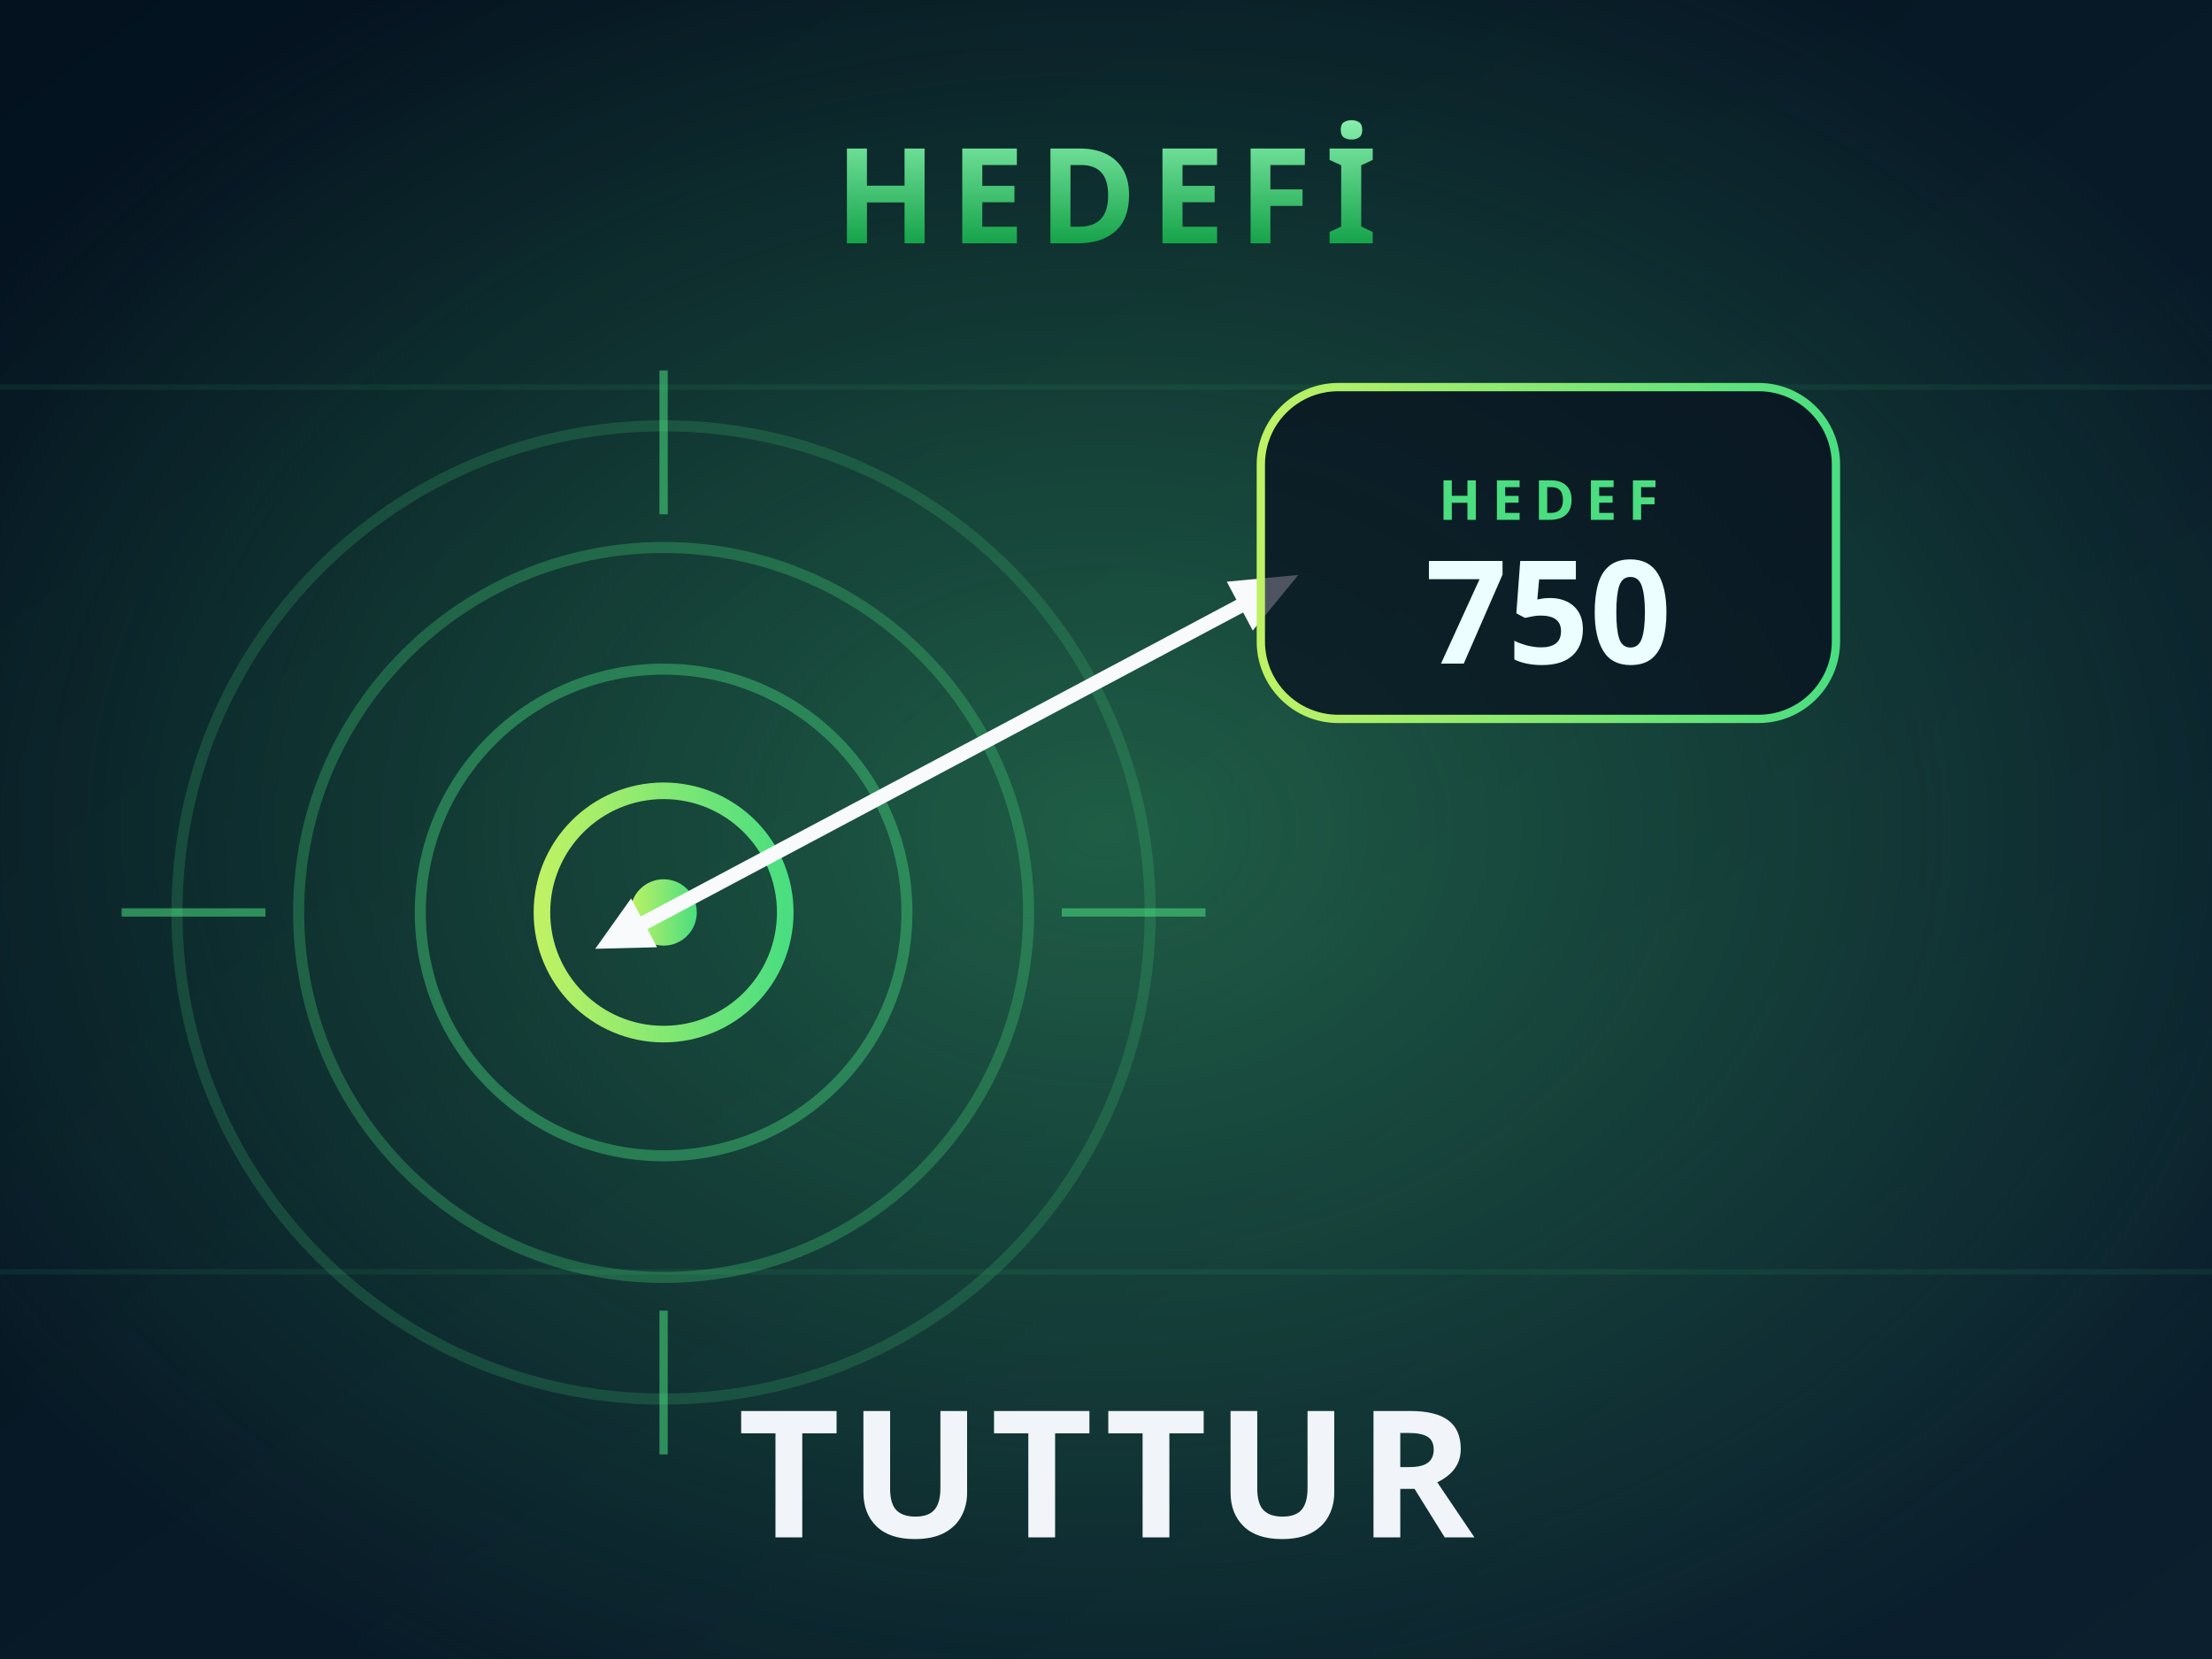
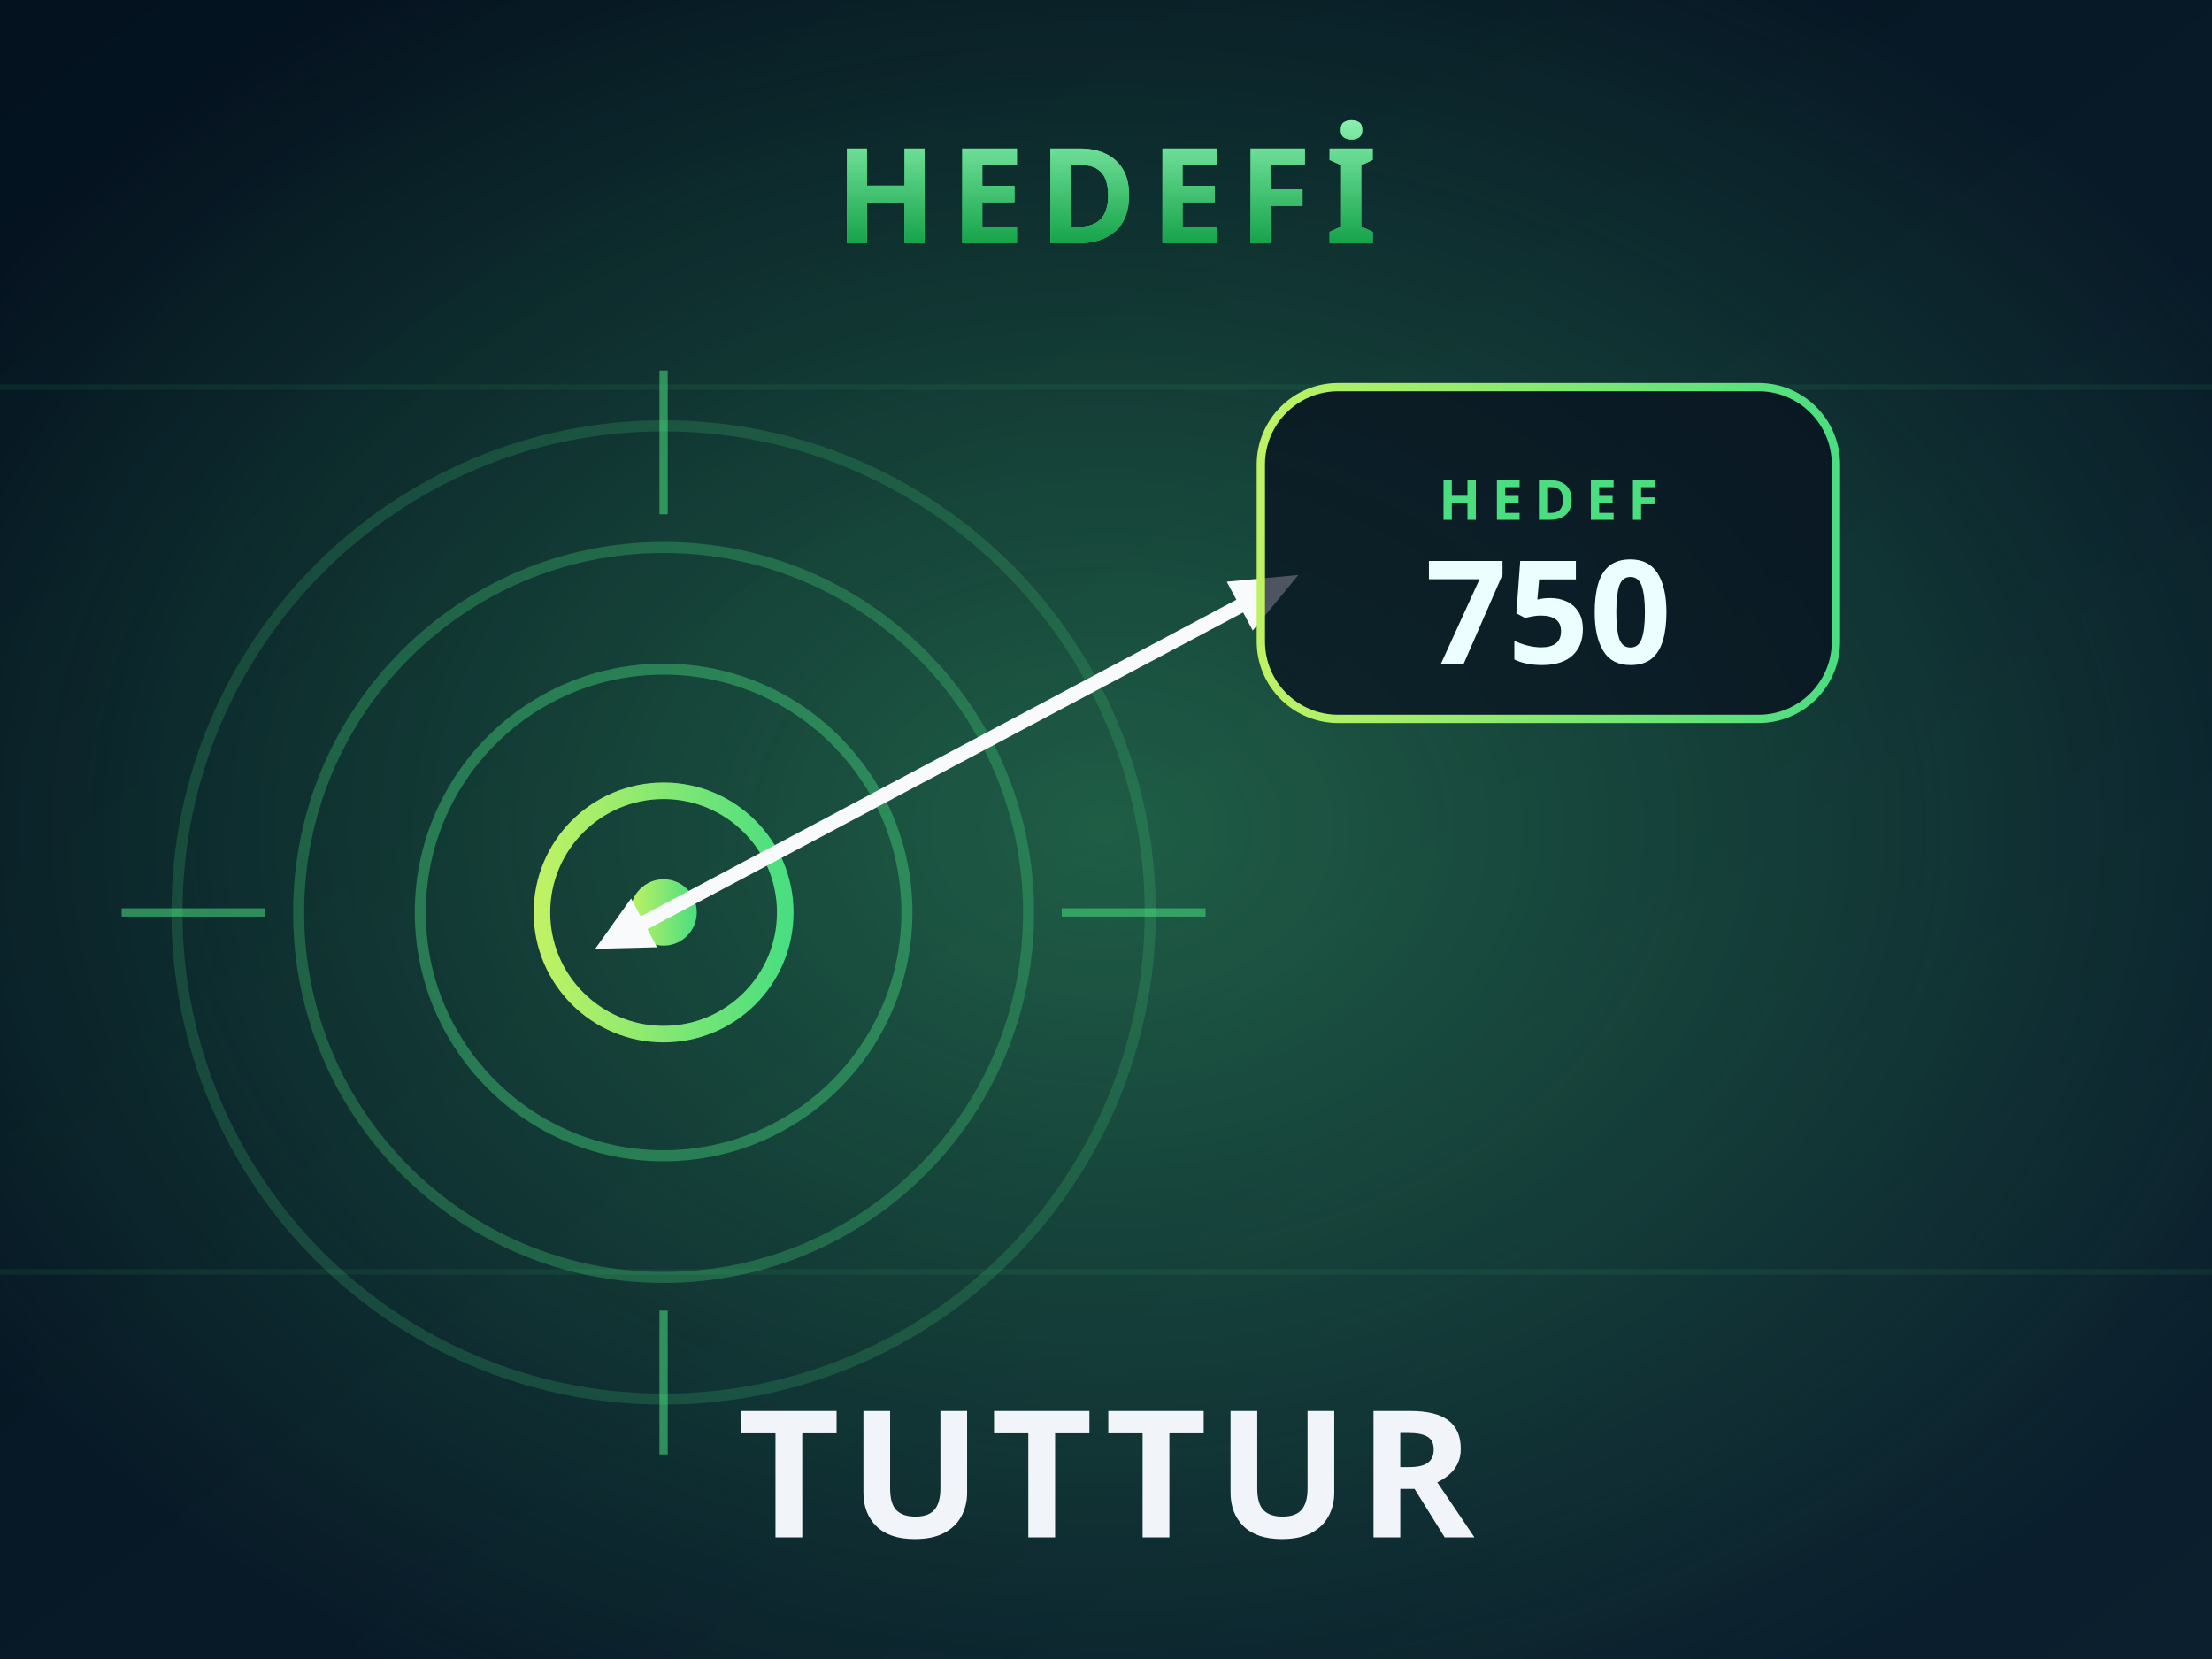
<svg xmlns="http://www.w3.org/2000/svg" viewBox="0 0 400 300" role="img" aria-label="Hedefi Tuttur">
  <defs>
    <linearGradient id="htBg" x1="0" y1="0" x2="1" y2="1">
      <stop offset="0" stop-color="#04121f" />
      <stop offset="1" stop-color="#0b1f2e" />
    </linearGradient>
-     <linearGradient id="htGreen" x1="0" y1="0" x2="0" y2="1">
+     <linearGradient id="htGreen" gradientUnits="userSpaceOnUse" x1="0" y1="22" x2="0" y2="44">
      <stop offset="0" stop-color="#86efac" />
      <stop offset="1" stop-color="#16a34a" />
    </linearGradient>
    <linearGradient id="htLime" x1="0" y1="0" x2="1" y2="0">
      <stop offset="0" stop-color="#bef264" />
      <stop offset="1" stop-color="#4ade80" />
    </linearGradient>
    <radialGradient id="htSpot" cx="0.5" cy="0.5" r="0.6">
      <stop offset="0" stop-color="rgba(74,222,128,0.35)" />
      <stop offset="1" stop-color="rgba(74,222,128,0)" />
    </radialGradient>
  </defs>
  <rect width="400" height="300" fill="url(#htBg)" />
  <rect width="400" height="300" fill="url(#htSpot)" />
  <g stroke="#4ade80" stroke-opacity="0.08" fill="none" stroke-width="1">
    <line x1="0" y1="70" x2="400" y2="70" />
    <line x1="0" y1="230" x2="400" y2="230" />
  </g>
  <g transform="translate(120 165)">
    <circle r="88" fill="none" stroke="rgba(74,222,128,0.18)" stroke-width="2" />
    <circle r="66" fill="none" stroke="rgba(74,222,128,0.28)" stroke-width="2" />
    <circle r="44" fill="none" stroke="rgba(74,222,128,0.40)" stroke-width="2" />
    <circle r="22" fill="none" stroke="url(#htLime)" stroke-width="3" />
    <circle r="6" fill="url(#htLime)" />
    <g stroke="rgba(74,222,128,0.55)" stroke-width="1.5">
      <line x1="-98" y1="0" x2="-72" y2="0" />
      <line x1="72" y1="0" x2="98" y2="0" />
      <line x1="0" y1="-98" x2="0" y2="-72" />
      <line x1="0" y1="72" x2="0" y2="98" />
    </g>
  </g>
  <g transform="translate(120 165) rotate(-28)">
    <line x1="-6" y1="0" x2="120" y2="0" stroke="#f8fafc" stroke-width="2.6" stroke-linecap="round" />
    <polygon points="-14,0 -4,-5 -4,5" fill="#f8fafc" />
    <polygon points="118,-5 130,0 118,5" fill="#f8fafc" />
  </g>
  <g transform="translate(280 100)">
    <rect x="-52" y="-30" width="104" height="60" rx="14" fill="rgba(8,15,30,0.7)" stroke="url(#htLime)" stroke-width="1.5" />
    <text x="0" y="-6" font-family="'Segoe UI', sans-serif" font-weight="800" font-size="10" letter-spacing="2" fill="#4ade80" text-anchor="middle">HEDEF</text>
    <text x="0" y="20" font-family="'Segoe UI', sans-serif" font-weight="900" font-size="26" fill="#ecfeff" text-anchor="middle">750</text>
  </g>
+   <text x="200" y="44" font-family="'Segoe UI', sans-serif" font-weight="900" font-size="24" letter-spacing="2.5" fill="#4ade80" text-anchor="middle">HEDEFİ</text>
  <text x="200" y="44" font-family="'Segoe UI', sans-serif" font-weight="900" font-size="24" letter-spacing="2.5" fill="url(#htGreen)" text-anchor="middle">HEDEFİ</text>
  <text x="200" y="278" font-family="'Segoe UI', sans-serif" font-weight="900" font-size="32" letter-spacing="1.5" fill="#f1f5f9" text-anchor="middle">TUTTUR</text>
</svg>
